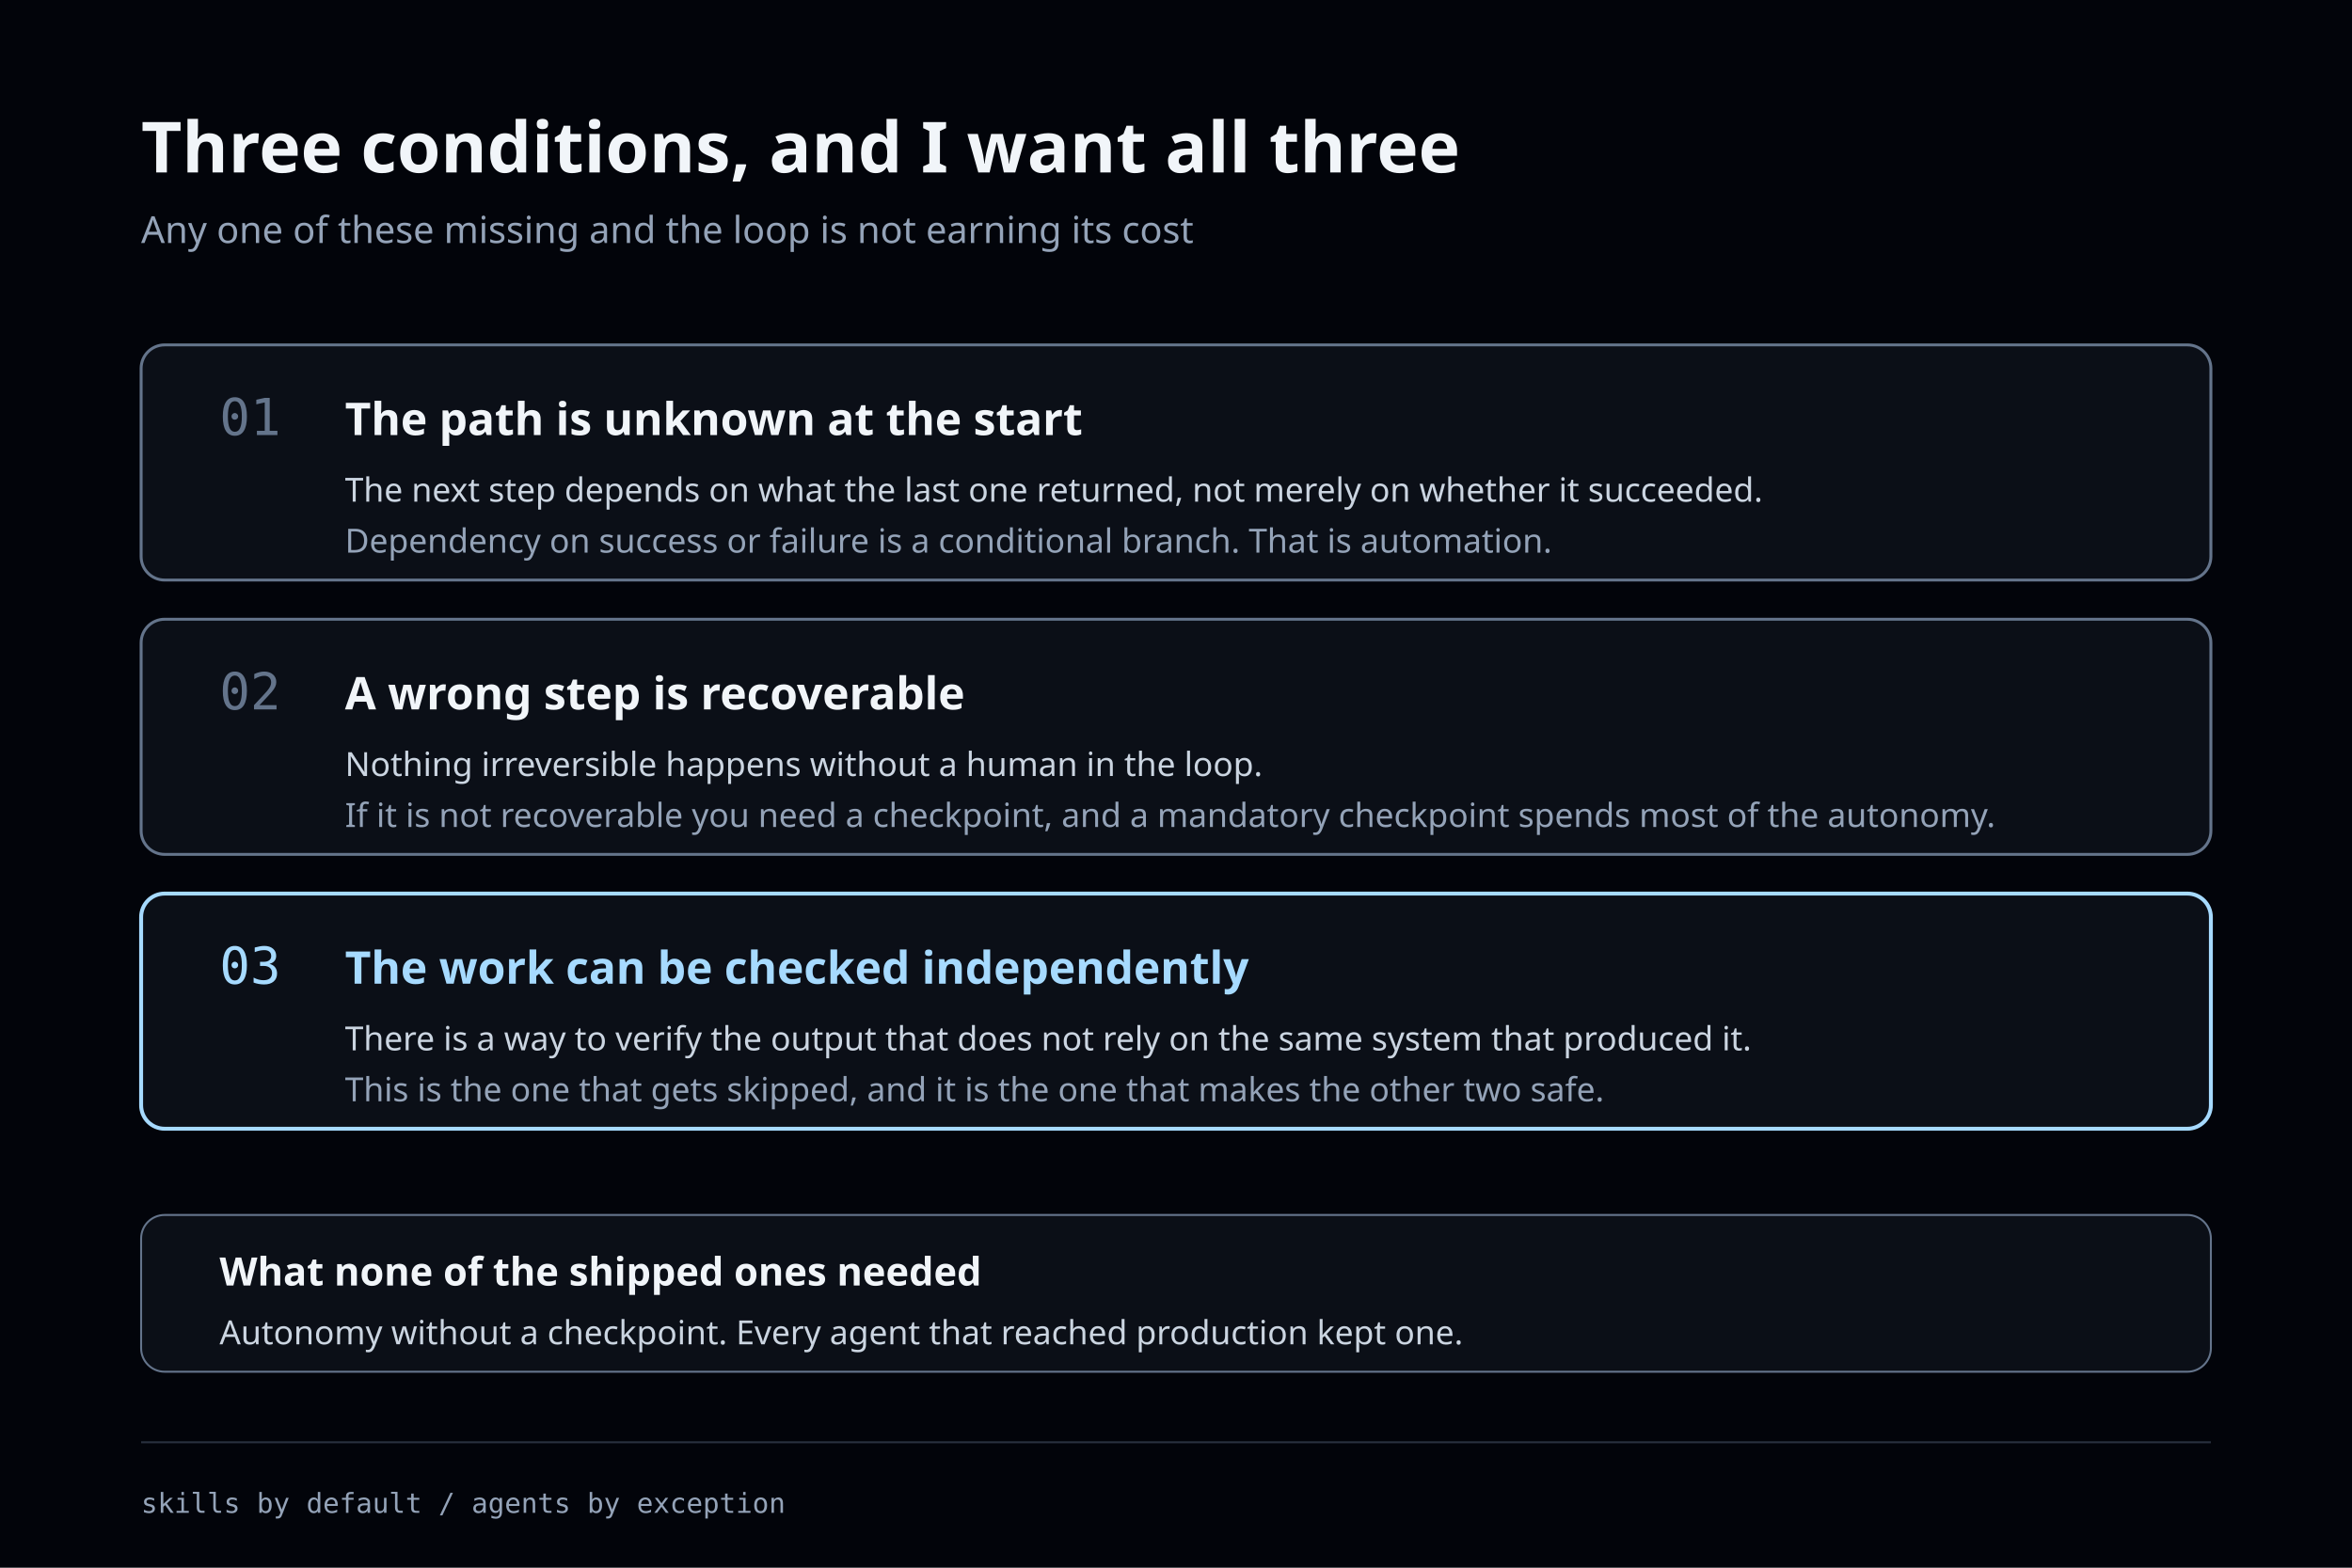
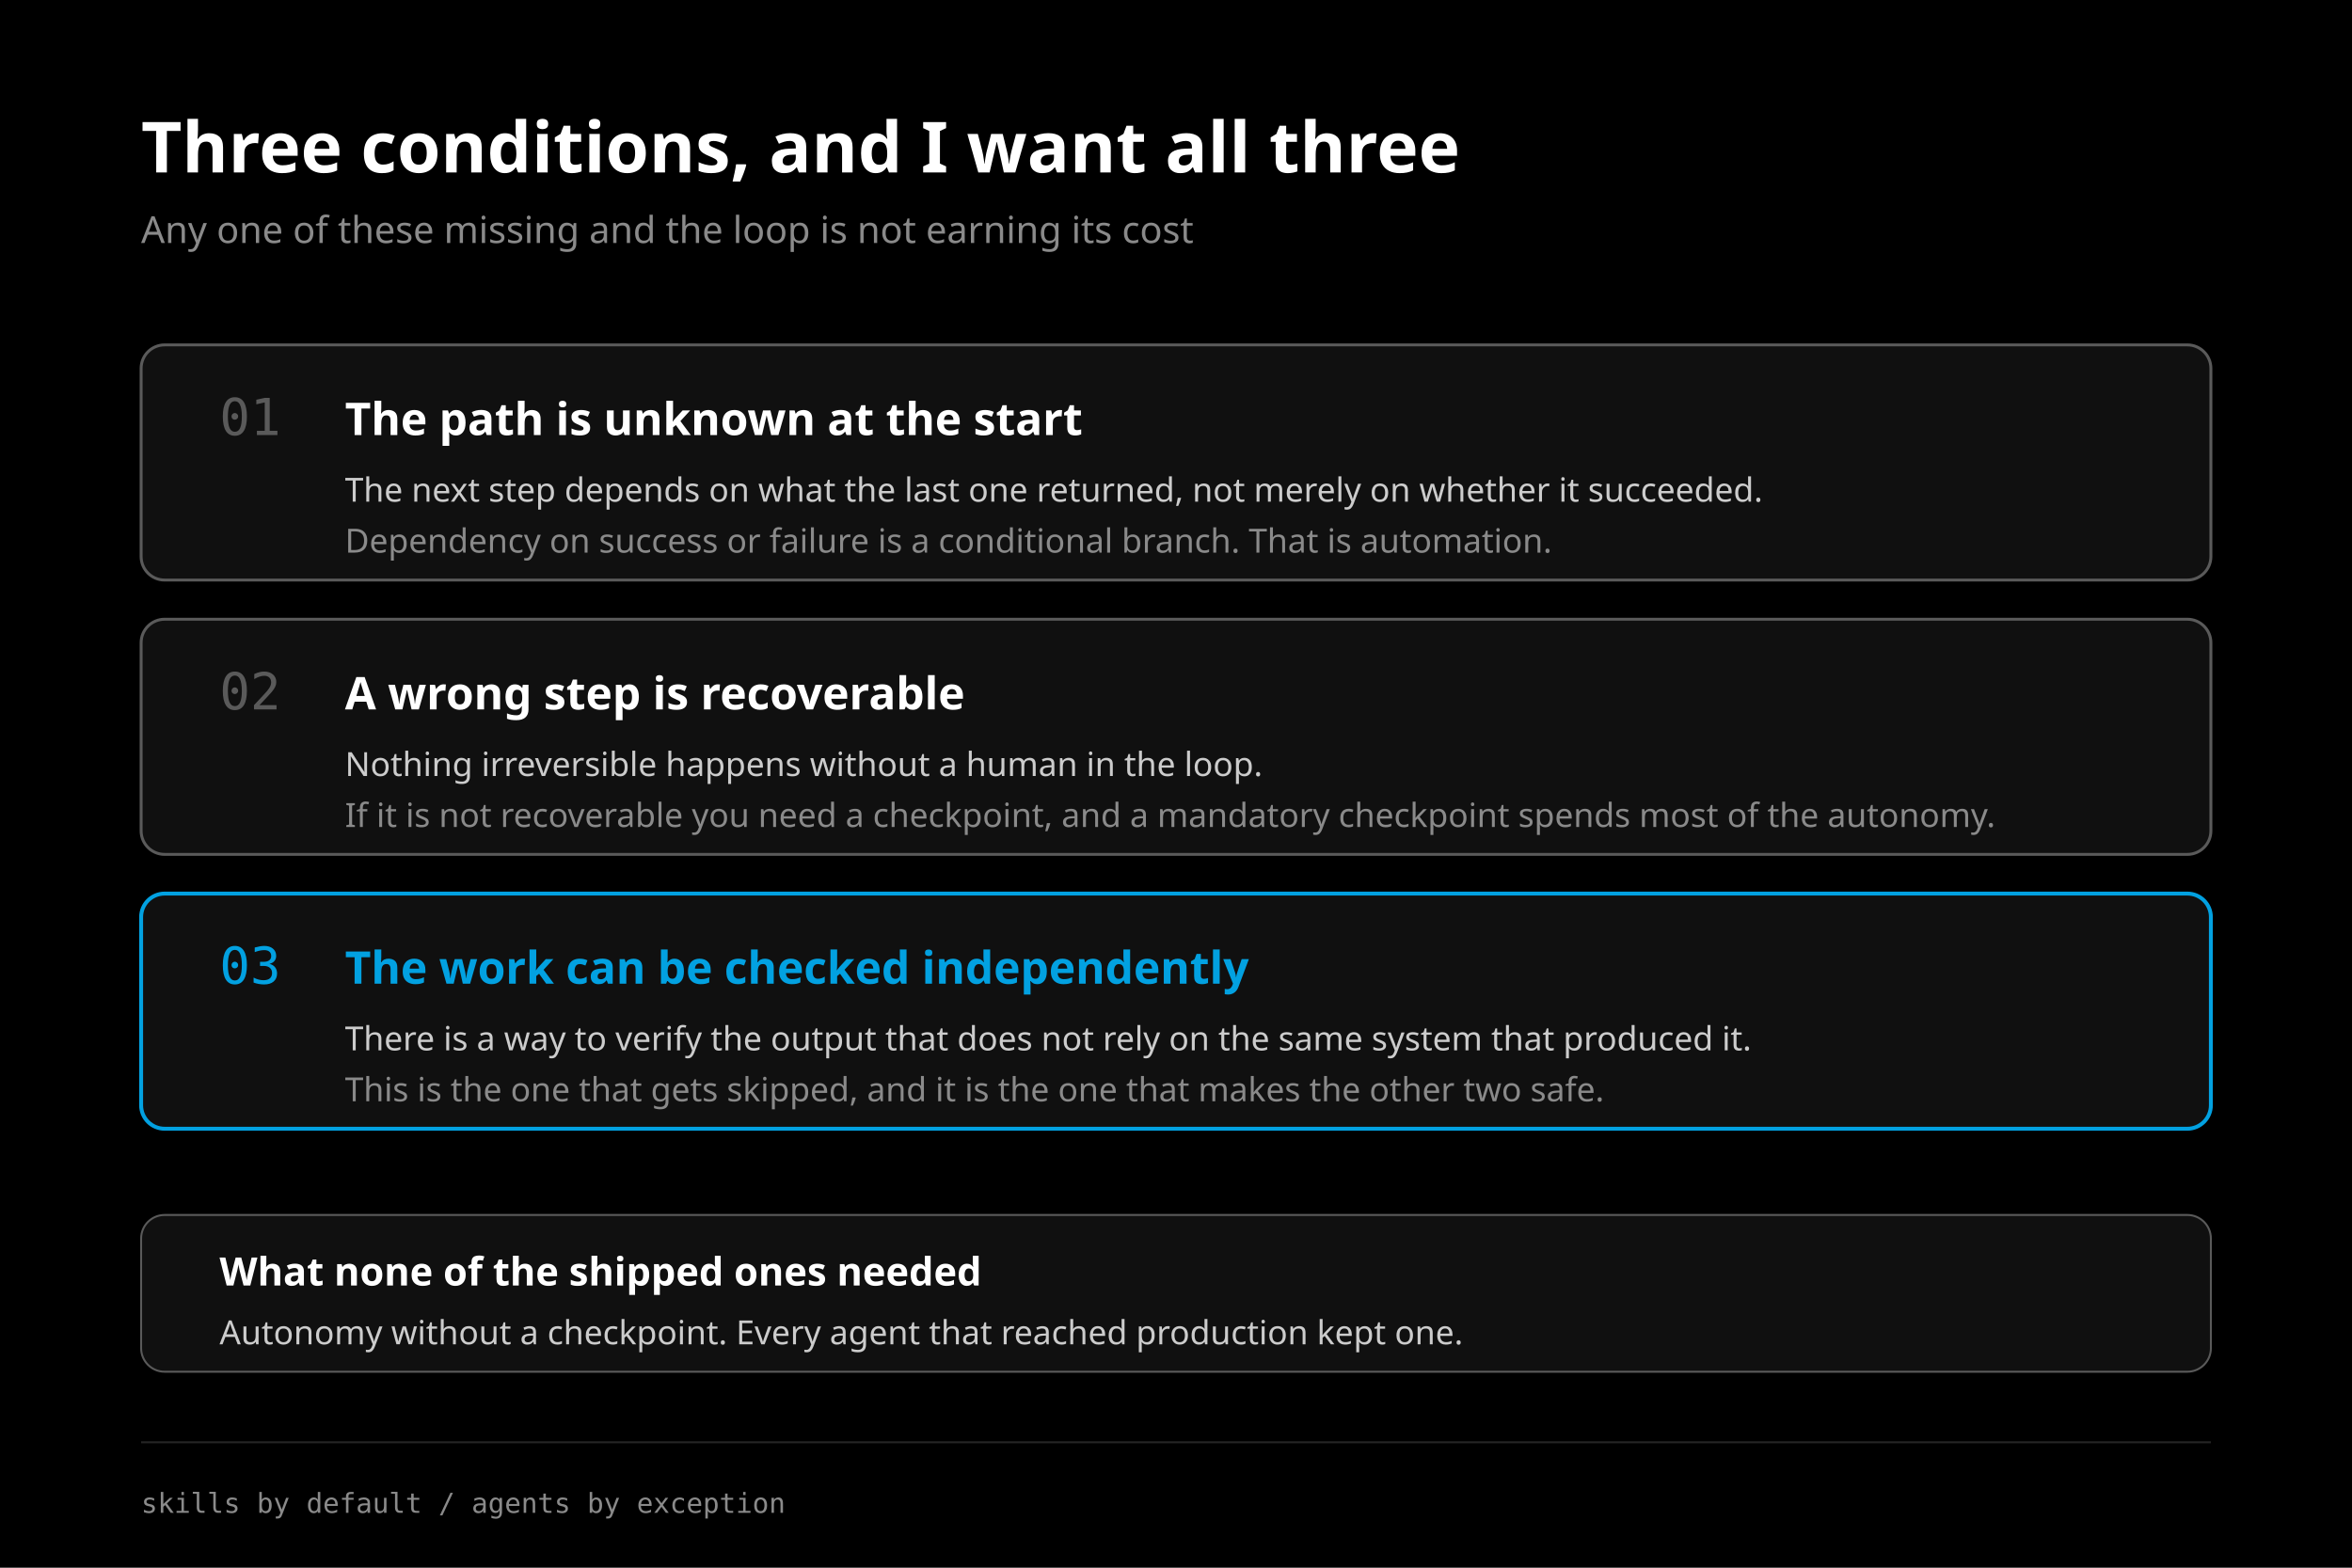
<svg xmlns="http://www.w3.org/2000/svg" viewBox="0 0 1200 800" role="img" aria-label="Three conditions must all hold before an agent is the right call: the path is unknown at the start, a wrong step is recoverable, and the work can be checked by something other than the system that did it.">
-   <rect width="1200" height="800" fill="#02040A" />
-   <text x="72" y="88" font-family="Urbanist" font-weight="700" font-size="36" fill="#F1F5F9">Three conditions, and I want all three</text>
-   <text x="72" y="124" font-family="Urbanist" font-weight="400" font-size="19" fill="#94A3B8">Any one of these missing and the loop is not earning its cost</text>
-   <rect x="72" y="176" width="1056" height="120" rx="12" fill="#0B0F17" stroke="#64748B" stroke-width="1.5" />
-   <text x="112" y="222" font-family="ui-monospace, Consolas, monospace" font-size="26" fill="#64748B">01</text>
-   <text x="176" y="222" font-family="Urbanist" font-weight="700" font-size="23" fill="#F1F5F9">The path is unknown at the start</text>
-   <text x="176" y="256" font-family="Urbanist" font-weight="400" font-size="17" fill="#CBD5E1">The next step depends on what the last one returned, not merely on whether it succeeded.</text>
-   <text x="176" y="282" font-family="Urbanist" font-weight="400" font-size="17" fill="#94A3B8">Dependency on success or failure is a conditional branch. That is automation.</text>
-   <rect x="72" y="316" width="1056" height="120" rx="12" fill="#0B0F17" stroke="#64748B" stroke-width="1.5" />
-   <text x="112" y="362" font-family="ui-monospace, Consolas, monospace" font-size="26" fill="#64748B">02</text>
-   <text x="176" y="362" font-family="Urbanist" font-weight="700" font-size="23" fill="#F1F5F9">A wrong step is recoverable</text>
-   <text x="176" y="396" font-family="Urbanist" font-weight="400" font-size="17" fill="#CBD5E1">Nothing irreversible happens without a human in the loop.</text>
-   <text x="176" y="422" font-family="Urbanist" font-weight="400" font-size="17" fill="#94A3B8">If it is not recoverable you need a checkpoint, and a mandatory checkpoint spends most of the autonomy.</text>
-   <rect x="72" y="456" width="1056" height="120" rx="12" fill="#0B0F17" stroke="#A6DAFF" stroke-width="2" />
-   <text x="112" y="502" font-family="ui-monospace, Consolas, monospace" font-size="26" fill="#A6DAFF">03</text>
-   <text x="176" y="502" font-family="Urbanist" font-weight="700" font-size="23" fill="#A6DAFF">The work can be checked independently</text>
-   <text x="176" y="536" font-family="Urbanist" font-weight="400" font-size="17" fill="#CBD5E1">There is a way to verify the output that does not rely on the same system that produced it.</text>
-   <text x="176" y="562" font-family="Urbanist" font-weight="400" font-size="17" fill="#94A3B8">This is the one that gets skipped, and it is the one that makes the other two safe.</text>
-   <rect x="72" y="620" width="1056" height="80" rx="12" fill="#0B0F17" stroke="#64748B" stroke-width="1" />
-   <text x="112" y="656" font-family="Urbanist" font-weight="700" font-size="20" fill="#F1F5F9">What none of the shipped ones needed</text>
-   <text x="112" y="686" font-family="Urbanist" font-weight="400" font-size="17" fill="#CBD5E1">Autonomy without a checkpoint. Every agent that reached production kept one.</text>
-   <line x1="72" y1="736" x2="1128" y2="736" stroke="#64748B" stroke-width="1" opacity="0.4" />
-   <text x="72" y="772" font-family="ui-monospace, Consolas, monospace" font-size="14" fill="#94A3B8">skills by default / agents by exception</text>
+   <rect width="1200" height="800" fill="#000000" />
+   <text x="72" y="88" font-family="Urbanist" font-weight="700" font-size="36" fill="#FFFFFF">Three conditions, and I want all three</text>
+   <text x="72" y="124" font-family="Urbanist" font-weight="400" font-size="19" fill="#8A8A8A">Any one of these missing and the loop is not earning its cost</text>
+   <rect x="72" y="176" width="1056" height="120" rx="12" fill="#101010" stroke="#5A5A5A" stroke-width="1.5" />
+   <text x="112" y="222" font-family="ui-monospace, Consolas, monospace" font-size="26" fill="#5A5A5A">01</text>
+   <text x="176" y="222" font-family="Urbanist" font-weight="700" font-size="23" fill="#FFFFFF">The path is unknown at the start</text>
+   <text x="176" y="256" font-family="Urbanist" font-weight="400" font-size="17" fill="#CCCCCC">The next step depends on what the last one returned, not merely on whether it succeeded.</text>
+   <text x="176" y="282" font-family="Urbanist" font-weight="400" font-size="17" fill="#8A8A8A">Dependency on success or failure is a conditional branch. That is automation.</text>
+   <rect x="72" y="316" width="1056" height="120" rx="12" fill="#101010" stroke="#5A5A5A" stroke-width="1.5" />
+   <text x="112" y="362" font-family="ui-monospace, Consolas, monospace" font-size="26" fill="#5A5A5A">02</text>
+   <text x="176" y="362" font-family="Urbanist" font-weight="700" font-size="23" fill="#FFFFFF">A wrong step is recoverable</text>
+   <text x="176" y="396" font-family="Urbanist" font-weight="400" font-size="17" fill="#CCCCCC">Nothing irreversible happens without a human in the loop.</text>
+   <text x="176" y="422" font-family="Urbanist" font-weight="400" font-size="17" fill="#8A8A8A">If it is not recoverable you need a checkpoint, and a mandatory checkpoint spends most of the autonomy.</text>
+   <rect x="72" y="456" width="1056" height="120" rx="12" fill="#101010" stroke="#02A1E1" stroke-width="2" />
+   <text x="112" y="502" font-family="ui-monospace, Consolas, monospace" font-size="26" fill="#02A1E1">03</text>
+   <text x="176" y="502" font-family="Urbanist" font-weight="700" font-size="23" fill="#02A1E1">The work can be checked independently</text>
+   <text x="176" y="536" font-family="Urbanist" font-weight="400" font-size="17" fill="#CCCCCC">There is a way to verify the output that does not rely on the same system that produced it.</text>
+   <text x="176" y="562" font-family="Urbanist" font-weight="400" font-size="17" fill="#8A8A8A">This is the one that gets skipped, and it is the one that makes the other two safe.</text>
+   <rect x="72" y="620" width="1056" height="80" rx="12" fill="#101010" stroke="#5A5A5A" stroke-width="1" />
+   <text x="112" y="656" font-family="Urbanist" font-weight="700" font-size="20" fill="#FFFFFF">What none of the shipped ones needed</text>
+   <text x="112" y="686" font-family="Urbanist" font-weight="400" font-size="17" fill="#CCCCCC">Autonomy without a checkpoint. Every agent that reached production kept one.</text>
+   <line x1="72" y1="736" x2="1128" y2="736" stroke="#5A5A5A" stroke-width="1" opacity="0.4" />
+   <text x="72" y="772" font-family="ui-monospace, Consolas, monospace" font-size="14" fill="#8A8A8A">skills by default / agents by exception</text>
</svg>
